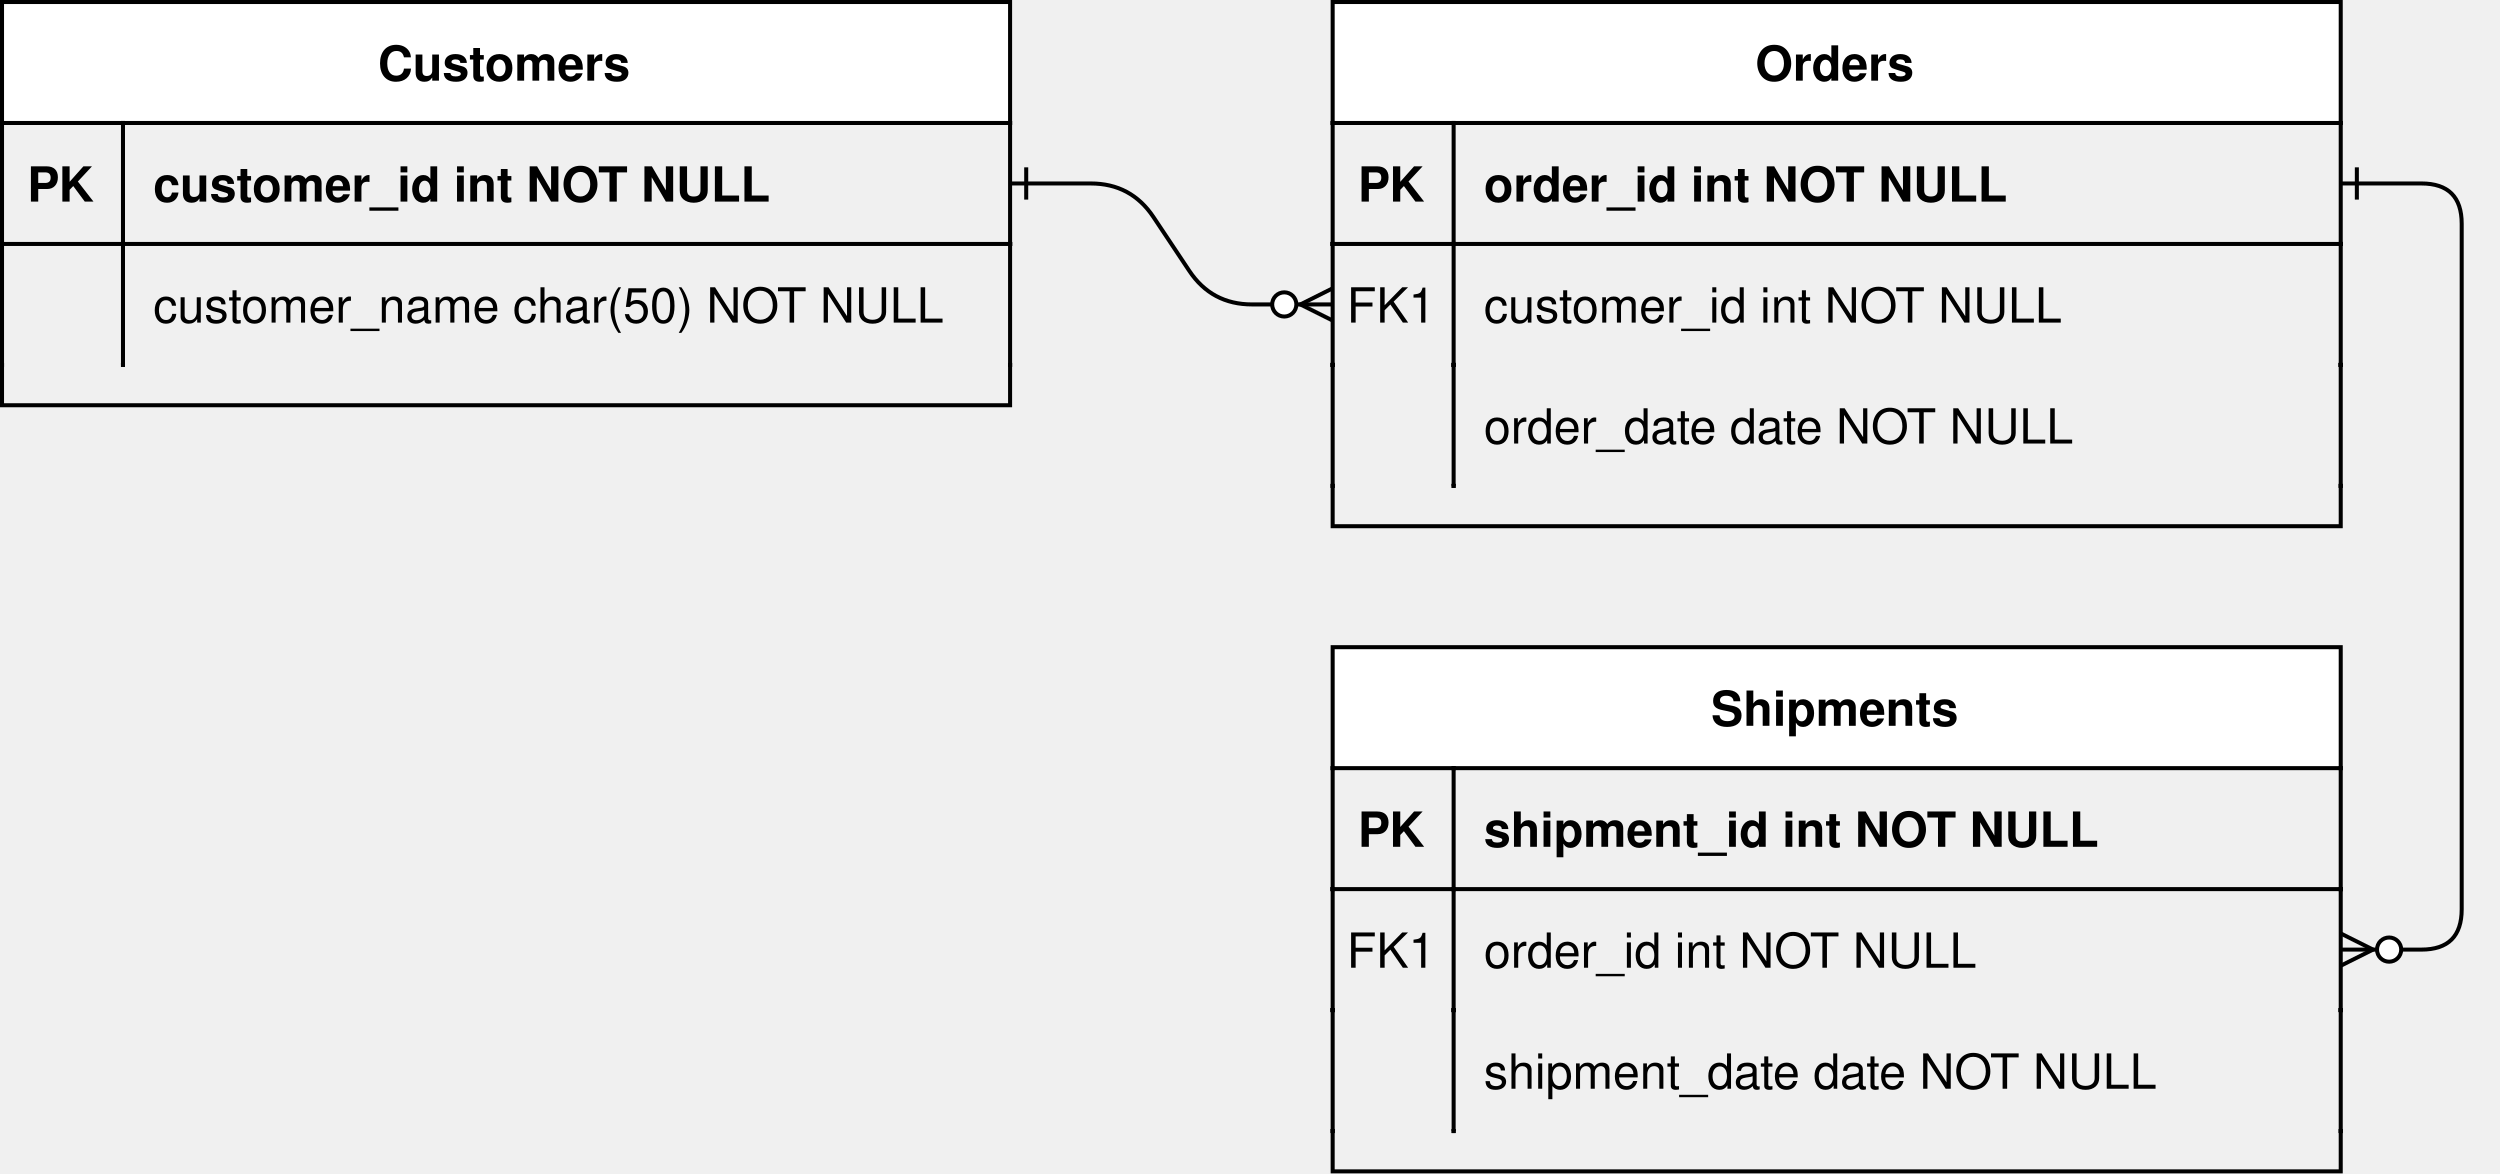
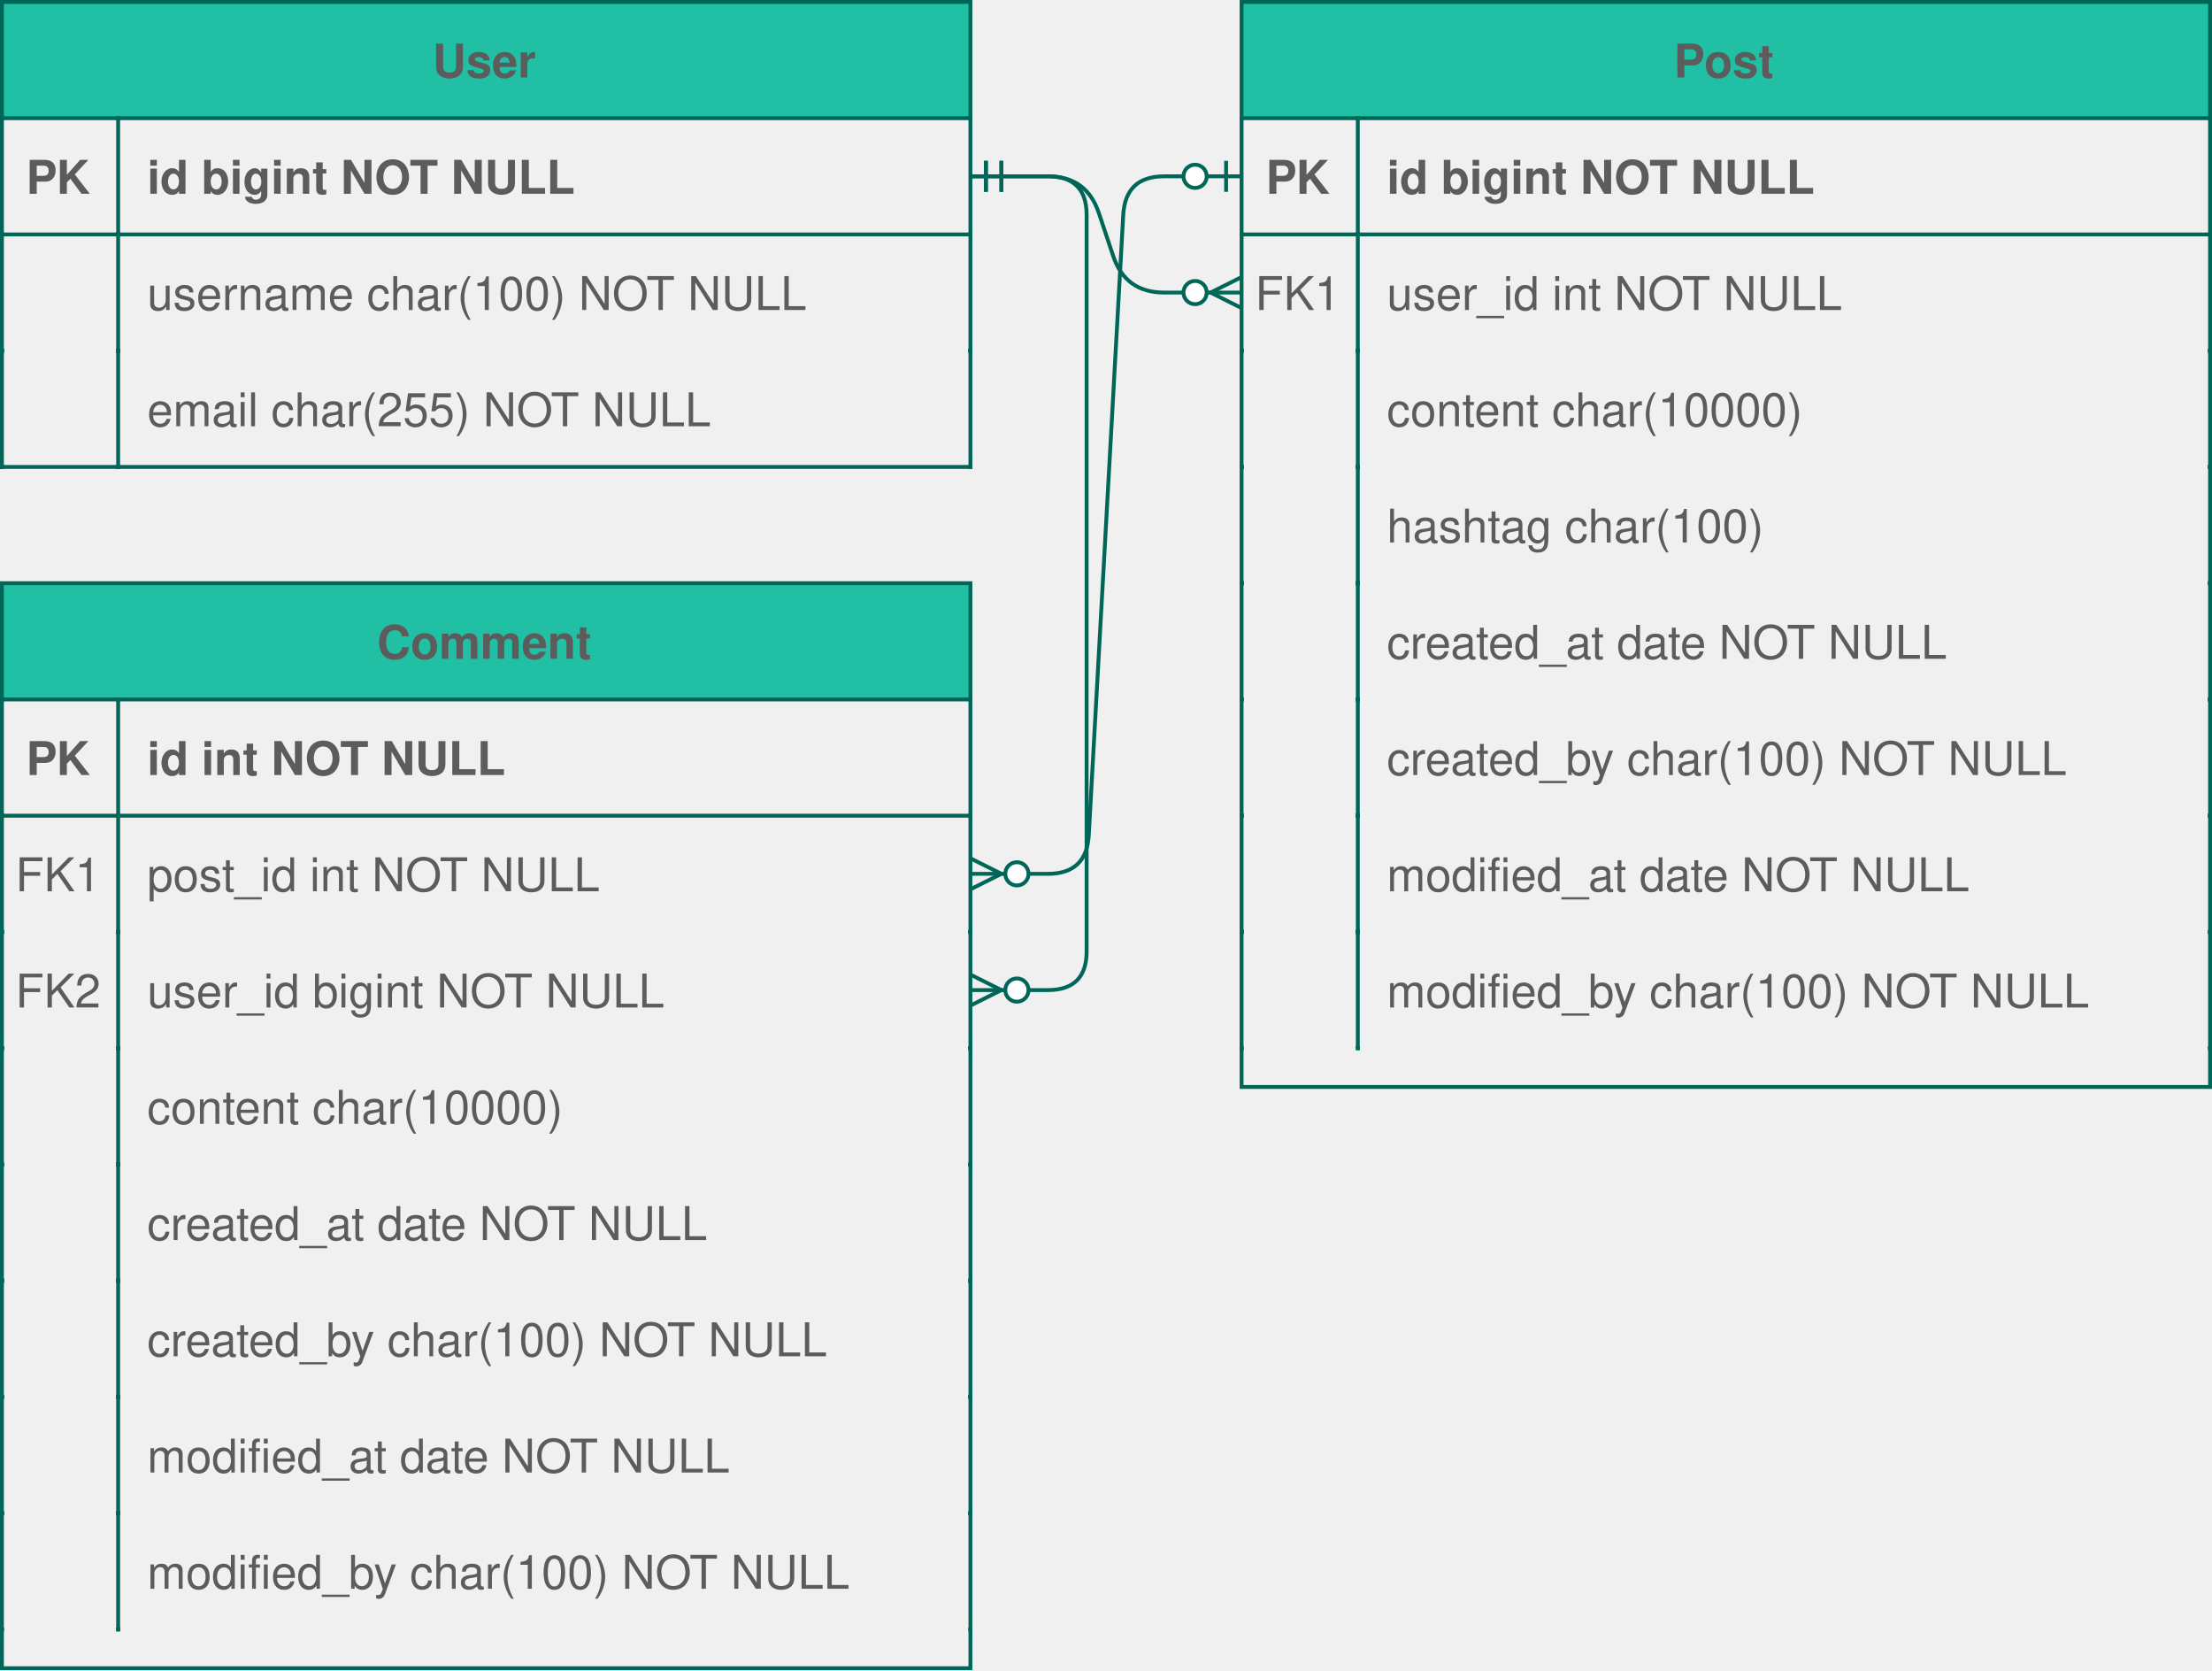
- <svg xmlns="http://www.w3.org/2000/svg" version="1.1" width="620px" height="291px" viewBox="-0.5 -0.5 620 291" content="&lt;mxfile host=&quot;app.diagrams.net&quot; modified=&quot;2022-08-31T12:47:56.665Z&quot; agent=&quot;5.0 (X11; Linux x86_64) AppleWebKit/537.36 (KHTML, like Gecko) Chrome/104.0.0.0 Safari/537.36&quot; etag=&quot;4gNoEmtPKVGrBHmKHLrl&quot; version=&quot;20.2.7&quot; type=&quot;github&quot;&gt;&lt;diagram id=&quot;R2lEEEUBdFMjLlhIrx00&quot; name=&quot;Page-1&quot;&gt;7Vttb5s6GP01SHcfVoEJSfuxYckmLbmr2m77eOWCA9YIRsZ526+fDTaEOGlhd2m8JlLUwMMTg59zfGyfJpbrz9cfKcziKQlRYgE7XFvuBwsABwCXv4nIpowMbgZlIKI4lEl14AH/RDJoy+gChyhvJDJCEoazZjAgaYoC1ohBSsmqmTYjSfOuGYyQFngIYKJHv+OQxWX02rPr+CeEo1jd2bHllTlUyTKQxzAkq0YIrdmYpEw+4h2ic5iilPErU0h/IGp5o5gx0dNbC4z5ayayryJCogTBDOdXAZnzcJDzlPEMznEiyrzV0FA2xG/njizXp4Sw8mi+9lEisFIwlM80PnC1qgMV7bb4gP9+uZn8sFn6aeV+Y9NpdDd4ei9bWcJkIesra8M2quAo5PWXp/xWmG3uUQIZJumovjJEaXgr0OVJo/ufiJJHMoUp7/wwZ5Cy+hpJZfoY88dzPzgqRZ7b/FzvmnzOnCxogJ7pD+hJSkIaIfZMYl8CHjbYJiv3EZE5YnTDE1Y1xyomxdv8UkFaFGXZZCmUTIqqBqt73BFcEEsOTLcn21HDUlFSNVF2XX5qG+adhno7DfV3GypLozXED7Y6XocKFnVhFHhjlHJbMsoZGEapnt1kgnP9u5TqNxsCtveqlNIZ9YWGiOYar7iiZ+KQwaeCQQUJ5BTmChbwSYlBnHL9LVkSkCSBWY6L9DIS4yScwA1ZMNWQOhvO8BqF9+UMJnI5/ya8sVxSTMwFitXiMkxwlPLjgFNO3HFIUc6fZQJzJjMOknKJKEPrZ1mksPF2QFbDfYtlwNvHMtc+TKgGgl3hcl8WAAUU7zrDMLnnCwWYRgVmTUhEXUNKskc1+kQgE0RDdLRE5VRdFJ8PdZ8kRCCbloJQpBWd84b8xbvr21ee5fEH8Pm5U5/zl0inzCdpzijEBRyIA7VCAqwhI5m8T4Jm6jGoLKY4fiKM8Zn/EKzP0vplrCW2bktoj4ZsT0P27nMXbAnv6ywpVDvGYYjSckiKdSKs8d4D5d76VzXfBWN3ILbEw22NxxYA7mvW39PqT4QQ/sc/5APr1i5V+98vj+Lv18nEqpa6JsGjdLHMHeYZDHAaTcpP9nfw846B39o6OJ7Aa+LZP2el3L8q+zNK2T+1Ug40ZMefnS7gvtJYbAlAvzUAp5LGa63gwSLnfS7VEeyRRuOweFEX/zhYpujgzUUHj6ODN6fWQeUa/ia0ZqngTevyn0oFHd3PK1eIIWSIx+XbWchge7RMkUFH3zk/xDibF6J18To0rwNct5S343kdjr4lPqOpq8Pm2mm/OzPF7XD07fZbsjsq6ho8nekb5FwK4sXz6AqiMbOcvjc+I8nssNzsLpkntz0cfRv+V/seFVcN1kh981yZwmdle3TAyhQpBP9vd3yRQoOdD6BvxQ0cfC3rXxHVXB1U5d23VjxD96MDYsaooW5/+NLDv9gf1tZXOzp/1cM+GmQX+6PlcPz77A/wtu0PYL79AXT746V/ap6T99EBQWOmuIv3cSy9PLn3AXTvw8DB2Lb+5hsfQDc+KnVM4Vys9IMY0n88+93ZLPpNskD4af3jlvKr4PUvktzRLw==&lt;/diagram&gt;&lt;/mxfile&gt;" resource="https://app.diagrams.net/?libs=general;er#HiksadNorth%2Ffc-board%2Fdev%2Fdocuments%2FERD_diagram.drawio.svg">
+ <svg xmlns="http://www.w3.org/2000/svg" version="1.1" width="571px" height="431px" viewBox="-0.5 -0.5 571 431" content="&lt;mxfile host=&quot;app.diagrams.net&quot; modified=&quot;2022-08-31T13:16:47.227Z&quot; agent=&quot;5.0 (X11; Linux x86_64) AppleWebKit/537.36 (KHTML, like Gecko) Chrome/104.0.0.0 Safari/537.36&quot; etag=&quot;pxDpmgFO8CzekE-eEP62&quot; version=&quot;20.2.7&quot; type=&quot;github&quot;&gt;&lt;diagram id=&quot;R2lEEEUBdFMjLlhIrx00&quot; name=&quot;Page-1&quot;&gt;7Z1bc5s4FMc/jWd2H5rhYrDzGDtJO1OnzSTttvvUkY2M2QDyCiWx8+krgYQvwgm45hJQ62lBCIF0ftIfHXTsnjkOVh8xWC5ukAP9nqE5q5552TMMXTOH9D+Wsk5SrGE/SXCx5/BMm4R77wWKM3nqo+fAaCcjQcgn3nI3cYbCEM7IThrAGD3vZpsjf/eqS+BCKeF+Bnw59YfnkEWSOrS0Tfon6LkLcWVd40cCIDLzhGgBHPS8kwRX5BqFhN/iLcQBCGFI6JEbgB8g7llXC0JYTS96xjX9zFnuMxch14dg6UVnMxTQ5FlEs1zPQeD5rJm3ChrxgujlzKueOcYIkWQrWI2hz2wlzJDc0/WBo2k7YFZujhPGH57WkweNhJ+ezX/IzY17O5h+MJJSnoD/yNv3FkWEtw9Zi0anTbVkmwRMWdIoIgATzoap0QRqbQK8kFbMvNTjfd8Hy8iLsycpC893JmCNHokoSOyN5t4KOncJGiwvpWRCC2O7rHDWyPf8Zthh4HtuSLdntObsiiMMI3ovExCRtIDH0IGOON/z/THyEY4rYxr6WLuw4lpg9AC3jmiabVtDfsWtdGvM/tJ0uc25GZ4gJnC1lcRt8BGiABK8pln40X6fs8b7ny7Ye97QbAiaF1skG0OeCDieblr2xup0gxu+AASmBMFBAGjViQf8O9qzQejGLOyamrW3g9HyG8AuJDxhiTxmqasnmPStfaOEKIQiW1w5a0Q/tLpj7czqWfQGxnRf3+zTD8uOqZFCakVKHrsUpAA8QwbBiKAlv44P5+I2MG9Mtj1FhNCumoXLKbB4tbO9zQpnw8yJhlkWGX15ePhchA1E6zr340F24TkODJOhggkD2PCSgUKm/VKb7Rtzf4CoyJ5mbntuGdAsaD9e2KZVC5cGfNr3QkDgiDVLJEGR3ufxnFgSJzS7oU0914vV88vXb+zf75NJL1XfJgEkFCXJO4qWYOaF7iQ5094jzGoiYavDI4ZxUuJyFVcBcnaXRUtrsGjZdYvWQCLj+rPewEGnIgPauQ3YdpUaSmA8RhD/iqVK1qnG8fKmSDUOqDaL0uqHHdpf1i8P/989PXvW9/mPe/yhbyoROgI5CaW8unRQhM4rFKFsEvoNHEEqsdYrHaPVkpNdb3lmxFxliU9xtgD4L12jf/7ujY3exbucGTWPqe6pjq1UpxGqk9uXW57sDBo4htQ4RNgdlR15qrMA0YIAd0t2lOickKg2i07mSHguEaZEqBH+N92qUIQyb1ksFTiSjXelSm/a7zy3/VokStlY6BIWMwzpJZ1fgE2HHLqpfHCnpqrNwpSp0GYhX78SovJmQ8O6Z0Nme3XnmGdXs/3Ck11veYGTEJ7pemdCpNTn1Gx1T34KOf6V/JQmP+mK5frkx2rgGFLjENHvqPzIS5UC5HhzT018SuWqe9JTyPmvpKc86enXLj3DBo4hNQ4Rg45Kj+ylT6VHTX1KhqvN+pPt4JXn2WMUBPFilwNAqYCyfcQKB5Sliw6E+AxqDyjT5bihDj2ZVBiBpOcPEGlKSJkur4hTMWUZXUe9L9TleTPNH69ZUVFlFTHWvWcYOXqoQ9JV4bqI4tJVe2CZLq+q63RkWdpXlFbp8kR7iSKiYsvKQ6rN0pTpZ7DVwpaq3Lv6gdCSpkSX2UaGEhV6UHlXSnSMV85uvxJl11t2wm2inDO/kKNx0DTY13uIqjaLUfYLsD9b463Uqbx5UqVRaNlwyCu9GzjMVBXAoeU2YIu0Kbsp5MeW7Gjo5sHSlAlSAZrarEmZ4mwVWvSgJKi8CVKlMWjZLJw3cBCp77k16RqtVpzs53X5MVXFnJWPVfekp9BSbyU9JUpP7VFnVqGvY2m/9FjdlB5LfpOsos4qYqt7+qO8bw3Rn/rDzqxCX0LZfv0xOqo/8iJcFXZWAVed055+IVeL0p4Staf2uDNxsUYNIjV+W9x5R7VHfgGo4s6qgqtFAoSm/7HfkDM0H0yhnxT4PUp+Po09wMxBxDFMUl5/+7g9eHKKVUhaFSFpuVckpBlzwljgeoOyWaW7HNcib8RVpFxF783fX6ScoSLlXrWoipRLmyIzUk79/lqVjLXoqSsndCpSrqnSVXuknCFHyjVw1KnKfipMLm0KOUyOBSeEIIDKKVAqWW2Wp0zviKEWg1b2ZWgNj5YzCr2geFfic4zf0OjoWlBxyS3xgQHwfKE8hmUp5Tk9Vp1THlv220gkQceFYj5Lm9Uj6zvoA+Kh8GpzJJn1Jh5ondZ+tCABc4IzJwsMnQuMY96u7l4gRt/QDQjXPe633hwLQOh8jUnboJEUQGv5k3MS7/zLds4ssXu52j54uRZ7K4/8FGXQ7a2z6N7mJLaz/kMMWSsdhFBEw6NHPIOvqROfwxMh5ocyvv1bYfTZVCYsTcSxBZ927/gVjG9R4pwRHUQsXBVO7IG1W0RSU37WBlupoL69W5Bl7hWUtIRU0Mn4z/HT7NXxnxxLeoBgVyvA7m6vqZVkMyfI+tvfdloqyYM9kvvne4NwXpL3C9IHewWVTPJAfmJoxEiejt16B8fuY7/toVTkrV1Q00WgRYk3tL2C9rvO0cTTXYwQ2c6OwXJxgxz2Yv3qNw==&lt;/diagram&gt;&lt;/mxfile&gt;" resource="https://app.diagrams.net/#HiksadNorth%2Ffc-board%2Fdev%2Fdocuments%2FERD_diagram.drawio.svg">
  <defs>
-     <clipPath id="mx-clip-330-30-30-30-0">
-       <rect x="330" y="30" width="30" height="30" />
-     </clipPath>
-     <clipPath id="mx-clip-366-30-214-30-0">
-       <rect x="366" y="30" width="214" height="30" />
-     </clipPath>
-     <clipPath id="mx-clip-330-60-30-30-0">
-       <rect x="330" y="60" width="30" height="30" />
-     </clipPath>
-     <clipPath id="mx-clip-366-60-214-30-0">
-       <rect x="366" y="60" width="214" height="30" />
-     </clipPath>
-     <clipPath id="mx-clip-366-90-214-30-0">
-       <rect x="366" y="90" width="214" height="30" />
-     </clipPath>
-     <clipPath id="mx-clip-330-190-30-30-0">
-       <rect x="330" y="190" width="30" height="30" />
-     </clipPath>
-     <clipPath id="mx-clip-366-190-214-30-0">
-       <rect x="366" y="190" width="214" height="30" />
-     </clipPath>
-     <clipPath id="mx-clip-330-220-30-30-0">
-       <rect x="330" y="220" width="30" height="30" />
-     </clipPath>
-     <clipPath id="mx-clip-366-220-214-30-0">
-       <rect x="366" y="220" width="214" height="30" />
-     </clipPath>
-     <clipPath id="mx-clip-366-250-214-30-0">
-       <rect x="366" y="250" width="214" height="30" />
+     <clipPath id="mx-clip-320-30-30-30-0">
+       <rect x="320" y="30" width="30" height="30" />
+     </clipPath>
+     <clipPath id="mx-clip-356-30-214-30-0">
+       <rect x="356" y="30" width="214" height="30" />
+     </clipPath>
+     <clipPath id="mx-clip-320-60-30-30-0">
+       <rect x="320" y="60" width="30" height="30" />
+     </clipPath>
+     <clipPath id="mx-clip-356-60-214-30-0">
+       <rect x="356" y="60" width="214" height="30" />
+     </clipPath>
+     <clipPath id="mx-clip-356-90-214-30-0">
+       <rect x="356" y="90" width="214" height="30" />
+     </clipPath>
+     <clipPath id="mx-clip-356-120-214-30-0">
+       <rect x="356" y="120" width="214" height="30" />
+     </clipPath>
+     <clipPath id="mx-clip-356-150-214-30-0">
+       <rect x="356" y="150" width="214" height="30" />
+     </clipPath>
+     <clipPath id="mx-clip-356-180-214-30-0">
+       <rect x="356" y="180" width="214" height="30" />
+     </clipPath>
+     <clipPath id="mx-clip-356-210-214-30-0">
+       <rect x="356" y="210" width="214" height="30" />
+     </clipPath>
+     <clipPath id="mx-clip-356-240-214-30-0">
+       <rect x="356" y="240" width="214" height="30" />
+     </clipPath>
+     <clipPath id="mx-clip-0-180-30-30-0">
+       <rect x="0" y="180" width="30" height="30" />
+     </clipPath>
+     <clipPath id="mx-clip-36-180-214-30-0">
+       <rect x="36" y="180" width="214" height="30" />
+     </clipPath>
+     <clipPath id="mx-clip-0-210-30-30-0">
+       <rect x="0" y="210" width="30" height="30" />
+     </clipPath>
+     <clipPath id="mx-clip-36-210-214-30-0">
+       <rect x="36" y="210" width="214" height="30" />
+     </clipPath>
+     <clipPath id="mx-clip-0-240-30-30-0">
+       <rect x="0" y="240" width="30" height="30" />
+     </clipPath>
+     <clipPath id="mx-clip-36-240-214-30-0">
+       <rect x="36" y="240" width="214" height="30" />
+     </clipPath>
+     <clipPath id="mx-clip-36-270-214-30-0">
+       <rect x="36" y="270" width="214" height="30" />
+     </clipPath>
+     <clipPath id="mx-clip-36-300-214-30-0">
+       <rect x="36" y="300" width="214" height="30" />
+     </clipPath>
+     <clipPath id="mx-clip-36-330-214-30-0">
+       <rect x="36" y="330" width="214" height="30" />
+     </clipPath>
+     <clipPath id="mx-clip-36-360-214-30-0">
+       <rect x="36" y="360" width="214" height="30" />
+     </clipPath>
+     <clipPath id="mx-clip-36-390-214-30-0">
+       <rect x="36" y="390" width="214" height="30" />
    </clipPath>
    <clipPath id="mx-clip-0-30-30-30-0">
      <rect x="0" y="30" width="30" height="30" />
    </clipPath>
    <clipPath id="mx-clip-36-30-214-30-0">
      <rect x="36" y="30" width="214" height="30" />
    </clipPath>
    <clipPath id="mx-clip-36-60-214-30-0">
      <rect x="36" y="60" width="214" height="30" />
    </clipPath>
+     <clipPath id="mx-clip-36-90-214-30-0">
+       <rect x="36" y="90" width="214" height="30" />
+     </clipPath>
  </defs>
  <g>
-     <path d="M 250 45 L 270 45 Q 280 45 285.55 53.32 L 294.45 66.68 Q 300 75 310 75 L 330 75" fill="none" stroke="rgb(0, 0, 0)" stroke-miterlimit="10" pointer-events="stroke" />
-     <path d="M 254 41 L 254 49" fill="none" stroke="rgb(0, 0, 0)" stroke-miterlimit="10" pointer-events="all" />
-     <ellipse cx="318" cy="75" rx="3" ry="3" fill="#ffffff" stroke="rgb(0, 0, 0)" pointer-events="all" />
-     <path d="M 330 71 L 322 75 L 330 79" fill="none" stroke="rgb(0, 0, 0)" stroke-miterlimit="10" pointer-events="all" />
-     <path d="M 580 45 L 600 45 Q 610 45 610 55 L 610 225 Q 610 235 600 235 L 580 235" fill="none" stroke="rgb(0, 0, 0)" stroke-miterlimit="10" pointer-events="stroke" />
-     <path d="M 584 41 L 584 49" fill="none" stroke="rgb(0, 0, 0)" stroke-miterlimit="10" pointer-events="all" />
-     <ellipse cx="592" cy="235" rx="3" ry="3" fill="#ffffff" stroke="rgb(0, 0, 0)" pointer-events="all" />
-     <path d="M 580 239 L 588 235 L 580 231" fill="none" stroke="rgb(0, 0, 0)" stroke-miterlimit="10" pointer-events="all" />
-     <path d="M 330 30 L 330 0 L 580 0 L 580 30" fill="rgb(255, 255, 255)" stroke="rgb(0, 0, 0)" stroke-miterlimit="10" pointer-events="all" />
-     <path d="M 330 30 L 330 130 L 580 130 L 580 30" fill="none" stroke="rgb(0, 0, 0)" stroke-miterlimit="10" pointer-events="none" />
-     <path d="M 330 30 L 580 30" fill="none" stroke="rgb(0, 0, 0)" stroke-miterlimit="10" pointer-events="none" />
-     <path d="M 360 30 L 360 60 L 360 90 L 360 120" fill="none" stroke="rgb(0, 0, 0)" stroke-miterlimit="10" pointer-events="none" />
-     <g fill="rgb(0, 0, 0)" font-family="Helvetica" font-weight="bold" pointer-events="none" text-anchor="middle" font-size="12px">
-       <text x="454.5" y="19.5">Orders</text>
-     </g>
-     <path d="M 330 30 M 580 30 M 580 60 L 330 60" fill="none" stroke="rgb(0, 0, 0)" stroke-linecap="square" stroke-miterlimit="10" pointer-events="none" />
-     <path d="M 330 30 M 360 30 M 360 60 M 330 60" fill="none" stroke="rgb(0, 0, 0)" stroke-linecap="square" stroke-miterlimit="10" pointer-events="none" />
-     <g fill="rgb(0, 0, 0)" font-family="Helvetica" font-weight="bold" pointer-events="none" clip-path="url(#mx-clip-330-30-30-30-0)" text-anchor="middle" font-size="12px">
-       <text x="344.5" y="49.5">PK</text>
-     </g>
-     <path d="M 360 30 M 580 30 M 580 60 M 360 60" fill="none" stroke="rgb(0, 0, 0)" stroke-linecap="square" stroke-miterlimit="10" pointer-events="none" />
-     <g fill="rgb(0, 0, 0)" font-family="Helvetica" font-weight="bold" text-decoration="underline" pointer-events="none" clip-path="url(#mx-clip-366-30-214-30-0)" font-size="12px">
-       <text x="367.5" y="49.5">order_id int NOT NULL </text>
-     </g>
-     <path d="M 330 60 M 580 60 M 580 90 M 330 90" fill="none" stroke="rgb(0, 0, 0)" stroke-linecap="square" stroke-miterlimit="10" pointer-events="none" />
-     <path d="M 330 60 M 360 60 M 360 90 M 330 90" fill="none" stroke="rgb(0, 0, 0)" stroke-linecap="square" stroke-miterlimit="10" pointer-events="none" />
-     <g fill="rgb(0, 0, 0)" font-family="Helvetica" pointer-events="none" clip-path="url(#mx-clip-330-60-30-30-0)" text-anchor="middle" font-size="12px">
-       <text x="344.5" y="79.5">FK1</text>
-     </g>
-     <path d="M 360 60 M 580 60 M 580 90 M 360 90" fill="none" stroke="rgb(0, 0, 0)" stroke-linecap="square" stroke-miterlimit="10" pointer-events="none" />
-     <g fill="rgb(0, 0, 0)" font-family="Helvetica" pointer-events="none" clip-path="url(#mx-clip-366-60-214-30-0)" font-size="12px">
-       <text x="367.5" y="79.5">customer_id int NOT NULL</text>
-     </g>
-     <path d="M 330 90 M 580 90 M 580 120 M 330 120" fill="none" stroke="rgb(0, 0, 0)" stroke-linecap="square" stroke-miterlimit="10" pointer-events="none" />
-     <path d="M 330 90 M 360 90 M 360 120 M 330 120" fill="none" stroke="rgb(0, 0, 0)" stroke-linecap="square" stroke-miterlimit="10" pointer-events="none" />
-     <path d="M 360 90 M 580 90 M 580 120 M 360 120" fill="none" stroke="rgb(0, 0, 0)" stroke-linecap="square" stroke-miterlimit="10" pointer-events="none" />
-     <g fill="rgb(0, 0, 0)" font-family="Helvetica" pointer-events="none" clip-path="url(#mx-clip-366-90-214-30-0)" font-size="12px">
-       <text x="367.5" y="109.5">order_date date NOT NULL</text>
-     </g>
-     <path d="M 330 190 L 330 160 L 580 160 L 580 190" fill="rgb(255, 255, 255)" stroke="rgb(0, 0, 0)" stroke-miterlimit="10" pointer-events="none" />
-     <path d="M 330 190 L 330 290 L 580 290 L 580 190" fill="none" stroke="rgb(0, 0, 0)" stroke-miterlimit="10" pointer-events="none" />
-     <path d="M 330 190 L 580 190" fill="none" stroke="rgb(0, 0, 0)" stroke-miterlimit="10" pointer-events="none" />
-     <path d="M 360 190 L 360 220 L 360 250 L 360 280" fill="none" stroke="rgb(0, 0, 0)" stroke-miterlimit="10" pointer-events="none" />
-     <g fill="rgb(0, 0, 0)" font-family="Helvetica" font-weight="bold" pointer-events="none" text-anchor="middle" font-size="12px">
-       <text x="454.5" y="179.5">Shipments</text>
-     </g>
-     <path d="M 330 190 M 580 190 M 580 220 L 330 220" fill="none" stroke="rgb(0, 0, 0)" stroke-linecap="square" stroke-miterlimit="10" pointer-events="none" />
-     <path d="M 330 190 M 360 190 M 360 220 M 330 220" fill="none" stroke="rgb(0, 0, 0)" stroke-linecap="square" stroke-miterlimit="10" pointer-events="none" />
-     <g fill="rgb(0, 0, 0)" font-family="Helvetica" font-weight="bold" pointer-events="none" clip-path="url(#mx-clip-330-190-30-30-0)" text-anchor="middle" font-size="12px">
-       <text x="344.5" y="209.5">PK</text>
-     </g>
-     <path d="M 360 190 M 580 190 M 580 220 M 360 220" fill="none" stroke="rgb(0, 0, 0)" stroke-linecap="square" stroke-miterlimit="10" pointer-events="none" />
-     <g fill="rgb(0, 0, 0)" font-family="Helvetica" font-weight="bold" text-decoration="underline" pointer-events="none" clip-path="url(#mx-clip-366-190-214-30-0)" font-size="12px">
-       <text x="367.5" y="209.5">shipment_id int NOT NULL </text>
-     </g>
-     <path d="M 330 220 M 580 220 M 580 250 M 330 250" fill="none" stroke="rgb(0, 0, 0)" stroke-linecap="square" stroke-miterlimit="10" pointer-events="none" />
-     <path d="M 330 220 M 360 220 M 360 250 M 330 250" fill="none" stroke="rgb(0, 0, 0)" stroke-linecap="square" stroke-miterlimit="10" pointer-events="none" />
-     <g fill="rgb(0, 0, 0)" font-family="Helvetica" pointer-events="none" clip-path="url(#mx-clip-330-220-30-30-0)" text-anchor="middle" font-size="12px">
-       <text x="344.5" y="239.5">FK1</text>
-     </g>
-     <path d="M 360 220 M 580 220 M 580 250 M 360 250" fill="none" stroke="rgb(0, 0, 0)" stroke-linecap="square" stroke-miterlimit="10" pointer-events="none" />
-     <g fill="rgb(0, 0, 0)" font-family="Helvetica" pointer-events="none" clip-path="url(#mx-clip-366-220-214-30-0)" font-size="12px">
-       <text x="367.5" y="239.5">order_id int NOT NULL</text>
-     </g>
-     <path d="M 330 250 M 580 250 M 580 280 M 330 280" fill="none" stroke="rgb(0, 0, 0)" stroke-linecap="square" stroke-miterlimit="10" pointer-events="none" />
-     <path d="M 330 250 M 360 250 M 360 280 M 330 280" fill="none" stroke="rgb(0, 0, 0)" stroke-linecap="square" stroke-miterlimit="10" pointer-events="none" />
-     <path d="M 360 250 M 580 250 M 580 280 M 360 280" fill="none" stroke="rgb(0, 0, 0)" stroke-linecap="square" stroke-miterlimit="10" pointer-events="none" />
-     <g fill="rgb(0, 0, 0)" font-family="Helvetica" pointer-events="none" clip-path="url(#mx-clip-366-250-214-30-0)" font-size="12px">
-       <text x="367.5" y="269.5">shipment_date date NOT NULL</text>
-     </g>
-     <path d="M 0 30 L 0 0 L 250 0 L 250 30" fill="rgb(255, 255, 255)" stroke="rgb(0, 0, 0)" stroke-miterlimit="10" pointer-events="none" />
-     <path d="M 0 30 L 0 100 L 250 100 L 250 30" fill="none" stroke="rgb(0, 0, 0)" stroke-miterlimit="10" pointer-events="none" />
-     <path d="M 0 30 L 250 30" fill="none" stroke="rgb(0, 0, 0)" stroke-miterlimit="10" pointer-events="none" />
-     <path d="M 30 30 L 30 60 L 30 90" fill="none" stroke="rgb(0, 0, 0)" stroke-miterlimit="10" pointer-events="none" />
-     <g fill="rgb(0, 0, 0)" font-family="Helvetica" font-weight="bold" pointer-events="none" text-anchor="middle" font-size="12px">
-       <text x="124.5" y="19.5">Customers</text>
-     </g>
-     <path d="M 0 30 M 250 30 M 250 60 L 0 60" fill="none" stroke="rgb(0, 0, 0)" stroke-linecap="square" stroke-miterlimit="10" pointer-events="none" />
-     <path d="M 0 30 M 30 30 M 30 60 M 0 60" fill="none" stroke="rgb(0, 0, 0)" stroke-linecap="square" stroke-miterlimit="10" pointer-events="none" />
-     <g fill="rgb(0, 0, 0)" font-family="Helvetica" font-weight="bold" pointer-events="none" clip-path="url(#mx-clip-0-30-30-30-0)" text-anchor="middle" font-size="12px">
+     <path d="M 320 30 L 320 0 L 570 0 L 570 30" fill="#21c0a5" stroke="#006658" stroke-miterlimit="10" pointer-events="all" />
+     <path d="M 320 30 L 320 280 L 570 280 L 570 30" fill="none" stroke="#006658" stroke-miterlimit="10" pointer-events="none" />
+     <path d="M 320 30 L 570 30" fill="none" stroke="#006658" stroke-miterlimit="10" pointer-events="none" />
+     <path d="M 350 30 L 350 60 L 350 90 L 350 120 L 350 150 L 350 180 L 350 210 L 350 240 L 350 270" fill="none" stroke="#006658" stroke-miterlimit="10" pointer-events="none" />
+     <g fill="#5C5C5C" font-family="Helvetica" font-weight="bold" pointer-events="none" text-anchor="middle" font-size="12px">
+       <text x="444.5" y="19.5">Post</text>
+     </g>
+     <path d="M 320 30 M 570 30 M 570 60 L 320 60" fill="none" stroke="#006658" stroke-linecap="square" stroke-miterlimit="10" pointer-events="none" />
+     <path d="M 320 30 M 350 30 M 350 60 M 320 60" fill="none" stroke="#006658" stroke-linecap="square" stroke-miterlimit="10" pointer-events="none" />
+     <g fill="#5C5C5C" font-family="Helvetica" font-weight="bold" pointer-events="none" clip-path="url(#mx-clip-320-30-30-30-0)" text-anchor="middle" font-size="12px">
+       <text x="334.5" y="49.5">PK</text>
+     </g>
+     <path d="M 350 30 M 570 30 M 570 60 M 350 60" fill="none" stroke="#006658" stroke-linecap="square" stroke-miterlimit="10" pointer-events="none" />
+     <g fill="#5C5C5C" font-family="Helvetica" font-weight="bold" text-decoration="underline" pointer-events="none" clip-path="url(#mx-clip-356-30-214-30-0)" font-size="12px">
+       <text x="357.5" y="49.5">id bigint NOT NULL </text>
+     </g>
+     <path d="M 320 60 M 570 60 M 570 90 M 320 90" fill="none" stroke="#006658" stroke-linecap="square" stroke-miterlimit="10" pointer-events="none" />
+     <path d="M 320 60 M 350 60 M 350 90 M 320 90" fill="none" stroke="#006658" stroke-linecap="square" stroke-miterlimit="10" pointer-events="none" />
+     <g fill="#5C5C5C" font-family="Helvetica" pointer-events="none" clip-path="url(#mx-clip-320-60-30-30-0)" text-anchor="middle" font-size="12px">
+       <text x="334.5" y="79.5">FK1</text>
+     </g>
+     <path d="M 350 60 M 570 60 M 570 90 M 350 90" fill="none" stroke="#006658" stroke-linecap="square" stroke-miterlimit="10" pointer-events="none" />
+     <g fill="#5C5C5C" font-family="Helvetica" pointer-events="none" clip-path="url(#mx-clip-356-60-214-30-0)" font-size="12px">
+       <text x="357.5" y="79.5">user_id int NOT NULL</text>
+     </g>
+     <path d="M 320 90 M 570 90 M 570 120 M 320 120" fill="none" stroke="#006658" stroke-linecap="square" stroke-miterlimit="10" pointer-events="none" />
+     <path d="M 320 90 M 350 90 M 350 120 M 320 120" fill="none" stroke="#006658" stroke-linecap="square" stroke-miterlimit="10" pointer-events="none" />
+     <path d="M 350 90 M 570 90 M 570 120 M 350 120" fill="none" stroke="#006658" stroke-linecap="square" stroke-miterlimit="10" pointer-events="none" />
+     <g fill="#5C5C5C" font-family="Helvetica" pointer-events="none" clip-path="url(#mx-clip-356-90-214-30-0)" font-size="12px">
+       <text x="357.5" y="109.5">content char(10000) </text>
+     </g>
+     <path d="M 320 120 M 570 120 M 570 150 M 320 150" fill="none" stroke="#006658" stroke-linecap="square" stroke-miterlimit="10" pointer-events="none" />
+     <path d="M 320 120 M 350 120 M 350 150 M 320 150" fill="none" stroke="#006658" stroke-linecap="square" stroke-miterlimit="10" pointer-events="none" />
+     <path d="M 350 120 M 570 120 M 570 150 M 350 150" fill="none" stroke="#006658" stroke-linecap="square" stroke-miterlimit="10" pointer-events="none" />
+     <g fill="#5C5C5C" font-family="Helvetica" pointer-events="none" clip-path="url(#mx-clip-356-120-214-30-0)" font-size="12px">
+       <text x="357.5" y="139.5">hashtag char(100) </text>
+     </g>
+     <path d="M 320 150 M 570 150 M 570 180 M 320 180" fill="none" stroke="#006658" stroke-linecap="square" stroke-miterlimit="10" pointer-events="none" />
+     <path d="M 320 150 M 350 150 M 350 180 M 320 180" fill="none" stroke="#006658" stroke-linecap="square" stroke-miterlimit="10" pointer-events="none" />
+     <path d="M 350 150 M 570 150 M 570 180 M 350 180" fill="none" stroke="#006658" stroke-linecap="square" stroke-miterlimit="10" pointer-events="none" />
+     <g fill="#5C5C5C" font-family="Helvetica" pointer-events="none" clip-path="url(#mx-clip-356-150-214-30-0)" font-size="12px">
+       <text x="357.5" y="169.5">created_at date NOT NULL</text>
+     </g>
+     <path d="M 320 180 M 570 180 M 570 210 M 320 210" fill="none" stroke="#006658" stroke-linecap="square" stroke-miterlimit="10" pointer-events="none" />
+     <path d="M 320 180 M 350 180 M 350 210 M 320 210" fill="none" stroke="#006658" stroke-linecap="square" stroke-miterlimit="10" pointer-events="none" />
+     <path d="M 350 180 M 570 180 M 570 210 M 350 210" fill="none" stroke="#006658" stroke-linecap="square" stroke-miterlimit="10" pointer-events="none" />
+     <g fill="#5C5C5C" font-family="Helvetica" pointer-events="none" clip-path="url(#mx-clip-356-180-214-30-0)" font-size="12px">
+       <text x="357.5" y="199.5">created_by char(100) NOT NULL</text>
+     </g>
+     <path d="M 320 210 M 570 210 M 570 240 M 320 240" fill="none" stroke="#006658" stroke-linecap="square" stroke-miterlimit="10" pointer-events="none" />
+     <path d="M 320 210 M 350 210 M 350 240 M 320 240" fill="none" stroke="#006658" stroke-linecap="square" stroke-miterlimit="10" pointer-events="none" />
+     <path d="M 350 210 M 570 210 M 570 240 M 350 240" fill="none" stroke="#006658" stroke-linecap="square" stroke-miterlimit="10" pointer-events="none" />
+     <g fill="#5C5C5C" font-family="Helvetica" pointer-events="none" clip-path="url(#mx-clip-356-210-214-30-0)" font-size="12px">
+       <text x="357.5" y="229.5">modified_at date NOT NULL</text>
+     </g>
+     <path d="M 320 240 M 570 240 M 570 270 M 320 270" fill="none" stroke="#006658" stroke-linecap="square" stroke-miterlimit="10" pointer-events="none" />
+     <path d="M 320 240 M 350 240 M 350 270 M 320 270" fill="none" stroke="#006658" stroke-linecap="square" stroke-miterlimit="10" pointer-events="none" />
+     <path d="M 350 240 M 570 240 M 570 270 M 350 270" fill="none" stroke="#006658" stroke-linecap="square" stroke-miterlimit="10" pointer-events="none" />
+     <g fill="#5C5C5C" font-family="Helvetica" pointer-events="none" clip-path="url(#mx-clip-356-240-214-30-0)" font-size="12px">
+       <text x="357.5" y="259.5">modified_by char(100) NOT NULL</text>
+     </g>
+     <path d="M 0 180 L 0 150 L 250 150 L 250 180" fill="#21c0a5" stroke="#006658" stroke-miterlimit="10" pointer-events="none" />
+     <path d="M 0 180 L 0 430 L 250 430 L 250 180" fill="none" stroke="#006658" stroke-miterlimit="10" pointer-events="none" />
+     <path d="M 0 180 L 250 180" fill="none" stroke="#006658" stroke-miterlimit="10" pointer-events="none" />
+     <path d="M 30 180 L 30 210 L 30 240 L 30 270 L 30 300 L 30 330 L 30 360 L 30 390 L 30 420" fill="none" stroke="#006658" stroke-miterlimit="10" pointer-events="none" />
+     <g fill="#5C5C5C" font-family="Helvetica" font-weight="bold" pointer-events="none" text-anchor="middle" font-size="12px">
+       <text x="124.5" y="169.5">Comment</text>
+     </g>
+     <path d="M 0 180 M 250 180 M 250 210 L 0 210" fill="none" stroke="#006658" stroke-linecap="square" stroke-miterlimit="10" pointer-events="none" />
+     <path d="M 0 180 M 30 180 M 30 210 M 0 210" fill="none" stroke="#006658" stroke-linecap="square" stroke-miterlimit="10" pointer-events="none" />
+     <g fill="#5C5C5C" font-family="Helvetica" font-weight="bold" pointer-events="none" clip-path="url(#mx-clip-0-180-30-30-0)" text-anchor="middle" font-size="12px">
+       <text x="14.5" y="199.5">PK</text>
+     </g>
+     <path d="M 30 180 M 250 180 M 250 210 M 30 210" fill="none" stroke="#006658" stroke-linecap="square" stroke-miterlimit="10" pointer-events="none" />
+     <g fill="#5C5C5C" font-family="Helvetica" font-weight="bold" text-decoration="underline" pointer-events="none" clip-path="url(#mx-clip-36-180-214-30-0)" font-size="12px">
+       <text x="37.5" y="199.5">id int NOT NULL </text>
+     </g>
+     <path d="M 0 210 M 250 210 M 250 240 M 0 240" fill="none" stroke="#006658" stroke-linecap="square" stroke-miterlimit="10" pointer-events="none" />
+     <path d="M 0 210 M 30 210 M 30 240 M 0 240" fill="none" stroke="#006658" stroke-linecap="square" stroke-miterlimit="10" pointer-events="none" />
+     <g fill="#5C5C5C" font-family="Helvetica" pointer-events="none" clip-path="url(#mx-clip-0-210-30-30-0)" text-anchor="middle" font-size="12px">
+       <text x="14.5" y="229.5">FK1</text>
+     </g>
+     <path d="M 30 210 M 250 210 M 250 240 M 30 240" fill="none" stroke="#006658" stroke-linecap="square" stroke-miterlimit="10" pointer-events="none" />
+     <g fill="#5C5C5C" font-family="Helvetica" pointer-events="none" clip-path="url(#mx-clip-36-210-214-30-0)" font-size="12px">
+       <text x="37.5" y="229.5">post_id int NOT NULL</text>
+     </g>
+     <path d="M 0 240 M 250 240 M 250 270 M 0 270" fill="none" stroke="#006658" stroke-linecap="square" stroke-miterlimit="10" pointer-events="none" />
+     <path d="M 0 240 M 30 240 M 30 270 M 0 270" fill="none" stroke="#006658" stroke-linecap="square" stroke-miterlimit="10" pointer-events="none" />
+     <g fill="#5C5C5C" font-family="Helvetica" pointer-events="none" clip-path="url(#mx-clip-0-240-30-30-0)" text-anchor="middle" font-size="12px">
+       <text x="14.5" y="259.5">FK2</text>
+     </g>
+     <path d="M 30 240 M 250 240 M 250 270 M 30 270" fill="none" stroke="#006658" stroke-linecap="square" stroke-miterlimit="10" pointer-events="none" />
+     <g fill="#5C5C5C" font-family="Helvetica" pointer-events="none" clip-path="url(#mx-clip-36-240-214-30-0)" font-size="12px">
+       <text x="37.5" y="259.5">user_id bigint NOT NULL</text>
+     </g>
+     <path d="M 0 270 M 250 270 M 250 300 M 0 300" fill="none" stroke="#006658" stroke-linecap="square" stroke-miterlimit="10" pointer-events="none" />
+     <path d="M 0 270 M 30 270 M 30 300 M 0 300" fill="none" stroke="#006658" stroke-linecap="square" stroke-miterlimit="10" pointer-events="none" />
+     <path d="M 30 270 M 250 270 M 250 300 M 30 300" fill="none" stroke="#006658" stroke-linecap="square" stroke-miterlimit="10" pointer-events="none" />
+     <g fill="#5C5C5C" font-family="Helvetica" pointer-events="none" clip-path="url(#mx-clip-36-270-214-30-0)" font-size="12px">
+       <text x="37.5" y="289.5">content char(10000)</text>
+     </g>
+     <path d="M 0 300 M 250 300 M 250 330 M 0 330" fill="none" stroke="#006658" stroke-linecap="square" stroke-miterlimit="10" pointer-events="none" />
+     <path d="M 0 300 M 30 300 M 30 330 M 0 330" fill="none" stroke="#006658" stroke-linecap="square" stroke-miterlimit="10" pointer-events="none" />
+     <path d="M 30 300 M 250 300 M 250 330 M 30 330" fill="none" stroke="#006658" stroke-linecap="square" stroke-miterlimit="10" pointer-events="none" />
+     <g fill="#5C5C5C" font-family="Helvetica" pointer-events="none" clip-path="url(#mx-clip-36-300-214-30-0)" font-size="12px">
+       <text x="37.5" y="319.5">created_at date NOT NULL</text>
+     </g>
+     <path d="M 0 330 M 250 330 M 250 360 M 0 360" fill="none" stroke="#006658" stroke-linecap="square" stroke-miterlimit="10" pointer-events="none" />
+     <path d="M 0 330 M 30 330 M 30 360 M 0 360" fill="none" stroke="#006658" stroke-linecap="square" stroke-miterlimit="10" pointer-events="none" />
+     <path d="M 30 330 M 250 330 M 250 360 M 30 360" fill="none" stroke="#006658" stroke-linecap="square" stroke-miterlimit="10" pointer-events="none" />
+     <g fill="#5C5C5C" font-family="Helvetica" pointer-events="none" clip-path="url(#mx-clip-36-330-214-30-0)" font-size="12px">
+       <text x="37.5" y="349.5">created_by char(100) NOT NULL</text>
+     </g>
+     <path d="M 0 360 M 250 360 M 250 390 M 0 390" fill="none" stroke="#006658" stroke-linecap="square" stroke-miterlimit="10" pointer-events="none" />
+     <path d="M 0 360 M 30 360 M 30 390 M 0 390" fill="none" stroke="#006658" stroke-linecap="square" stroke-miterlimit="10" pointer-events="none" />
+     <path d="M 30 360 M 250 360 M 250 390 M 30 390" fill="none" stroke="#006658" stroke-linecap="square" stroke-miterlimit="10" pointer-events="none" />
+     <g fill="#5C5C5C" font-family="Helvetica" pointer-events="none" clip-path="url(#mx-clip-36-360-214-30-0)" font-size="12px">
+       <text x="37.5" y="379.5">modified_at date NOT NULL</text>
+     </g>
+     <path d="M 0 390 M 250 390 M 250 420 M 0 420" fill="none" stroke="#006658" stroke-linecap="square" stroke-miterlimit="10" pointer-events="none" />
+     <path d="M 0 390 M 30 390 M 30 420 M 0 420" fill="none" stroke="#006658" stroke-linecap="square" stroke-miterlimit="10" pointer-events="none" />
+     <path d="M 30 390 M 250 390 M 250 420 M 30 420" fill="none" stroke="#006658" stroke-linecap="square" stroke-miterlimit="10" pointer-events="none" />
+     <g fill="#5C5C5C" font-family="Helvetica" pointer-events="none" clip-path="url(#mx-clip-36-390-214-30-0)" font-size="12px">
+       <text x="37.5" y="409.5">modified_by char(100) NOT NULL</text>
+     </g>
+     <path d="M 0 30 L 0 0 L 250 0 L 250 30" fill="#21c0a5" stroke="#006658" stroke-miterlimit="10" pointer-events="none" />
+     <path d="M 0 30 L 0 120 L 250 120 L 250 30" fill="none" stroke="#006658" stroke-miterlimit="10" pointer-events="none" />
+     <path d="M 0 30 L 250 30" fill="none" stroke="#006658" stroke-miterlimit="10" pointer-events="none" />
+     <path d="M 30 30 L 30 60 L 30 90 L 30 120" fill="none" stroke="#006658" stroke-miterlimit="10" pointer-events="none" />
+     <g fill="#5C5C5C" font-family="Helvetica" font-weight="bold" pointer-events="none" text-anchor="middle" font-size="12px">
+       <text x="124.5" y="19.5">User</text>
+     </g>
+     <path d="M 0 30 M 250 30 M 250 60 L 0 60" fill="none" stroke="#006658" stroke-linecap="square" stroke-miterlimit="10" pointer-events="none" />
+     <path d="M 0 30 M 30 30 M 30 60 M 0 60" fill="none" stroke="#006658" stroke-linecap="square" stroke-miterlimit="10" pointer-events="none" />
+     <g fill="#5C5C5C" font-family="Helvetica" font-weight="bold" pointer-events="none" clip-path="url(#mx-clip-0-30-30-30-0)" text-anchor="middle" font-size="12px">
      <text x="14.5" y="49.5">PK</text>
    </g>
-     <path d="M 30 30 M 250 30 M 250 60 M 30 60" fill="none" stroke="rgb(0, 0, 0)" stroke-linecap="square" stroke-miterlimit="10" pointer-events="none" />
-     <g fill="rgb(0, 0, 0)" font-family="Helvetica" font-weight="bold" text-decoration="underline" pointer-events="none" clip-path="url(#mx-clip-36-30-214-30-0)" font-size="12px">
-       <text x="37.5" y="49.5">customer_id int NOT NULL </text>
-     </g>
-     <path d="M 0 60 M 250 60 M 250 90 M 0 90" fill="none" stroke="rgb(0, 0, 0)" stroke-linecap="square" stroke-miterlimit="10" pointer-events="none" />
-     <path d="M 0 60 M 30 60 M 30 90 M 0 90" fill="none" stroke="rgb(0, 0, 0)" stroke-linecap="square" stroke-miterlimit="10" pointer-events="none" />
-     <path d="M 30 60 M 250 60 M 250 90 M 30 90" fill="none" stroke="rgb(0, 0, 0)" stroke-linecap="square" stroke-miterlimit="10" pointer-events="none" />
-     <g fill="rgb(0, 0, 0)" font-family="Helvetica" pointer-events="none" clip-path="url(#mx-clip-36-60-214-30-0)" font-size="12px">
-       <text x="37.5" y="79.5">customer_name char(50) NOT NULL</text>
-     </g>
+     <path d="M 30 30 M 250 30 M 250 60 M 30 60" fill="none" stroke="#006658" stroke-linecap="square" stroke-miterlimit="10" pointer-events="none" />
+     <g fill="#5C5C5C" font-family="Helvetica" font-weight="bold" text-decoration="underline" pointer-events="none" clip-path="url(#mx-clip-36-30-214-30-0)" font-size="12px">
+       <text x="37.5" y="49.5">id bigint NOT NULL </text>
+     </g>
+     <path d="M 0 60 M 250 60 M 250 90 M 0 90" fill="none" stroke="#006658" stroke-linecap="square" stroke-miterlimit="10" pointer-events="none" />
+     <path d="M 0 60 M 30 60 M 30 90 M 0 90" fill="none" stroke="#006658" stroke-linecap="square" stroke-miterlimit="10" pointer-events="none" />
+     <path d="M 30 60 M 250 60 M 250 90 M 30 90" fill="none" stroke="#006658" stroke-linecap="square" stroke-miterlimit="10" pointer-events="none" />
+     <g fill="#5C5C5C" font-family="Helvetica" pointer-events="none" clip-path="url(#mx-clip-36-60-214-30-0)" font-size="12px">
+       <text x="37.5" y="79.5">username char(100) NOT NULL</text>
+     </g>
+     <path d="M 0 90 M 250 90 M 250 120 M 0 120" fill="none" stroke="#006658" stroke-linecap="square" stroke-miterlimit="10" pointer-events="none" />
+     <path d="M 0 90 M 30 90 M 30 120 M 0 120" fill="none" stroke="#006658" stroke-linecap="square" stroke-miterlimit="10" pointer-events="none" />
+     <path d="M 30 90 M 250 90 M 250 120 M 30 120" fill="none" stroke="#006658" stroke-linecap="square" stroke-miterlimit="10" pointer-events="none" />
+     <g fill="#5C5C5C" font-family="Helvetica" pointer-events="none" clip-path="url(#mx-clip-36-90-214-30-0)" font-size="12px">
+       <text x="37.5" y="109.5">email char(255) NOT NULL</text>
+     </g>
+     <path d="M 250 45 L 270 45 Q 280 45 283.16 54.49 L 286.84 65.51 Q 290 75 300 75 L 320 75" fill="none" stroke="#006658" stroke-miterlimit="10" pointer-events="none" />
+     <path d="M 254 41 L 254 49 M 258 41 L 258 49" fill="none" stroke="#006658" stroke-miterlimit="10" pointer-events="none" />
+     <ellipse cx="308" cy="75" rx="3" ry="3" fill="#ffffff" stroke="#006658" pointer-events="none" />
+     <path d="M 320 71 L 312 75 L 320 79" fill="none" stroke="#006658" stroke-miterlimit="10" pointer-events="none" />
+     <path d="M 320 45 L 300 45 Q 290 45 289.45 54.98 L 280.55 215.02 Q 280 225 270 225 L 250 225" fill="none" stroke="#006658" stroke-miterlimit="10" pointer-events="none" />
+     <ellipse cx="308" cy="45" rx="3" ry="3" fill="#ffffff" stroke="#006658" pointer-events="none" />
+     <path d="M 316 49 L 316 41" fill="none" stroke="#006658" stroke-miterlimit="10" pointer-events="none" />
+     <ellipse cx="262" cy="225" rx="3" ry="3" fill="#ffffff" stroke="#006658" pointer-events="none" />
+     <path d="M 250 229 L 258 225 L 250 221" fill="none" stroke="#006658" stroke-miterlimit="10" pointer-events="none" />
+     <path d="M 250 45 L 270 45 Q 280 45 280 55 L 280 245 Q 280 255 270 255 L 250 255" fill="none" stroke="#006658" stroke-miterlimit="10" pointer-events="none" />
+     <path d="M 254 41 L 254 49 M 258 41 L 258 49" fill="none" stroke="#006658" stroke-miterlimit="10" pointer-events="none" />
+     <ellipse cx="262" cy="255" rx="3" ry="3" fill="#ffffff" stroke="#006658" pointer-events="none" />
+     <path d="M 250 259 L 258 255 L 250 251" fill="none" stroke="#006658" stroke-miterlimit="10" pointer-events="none" />
  </g>
</svg>
